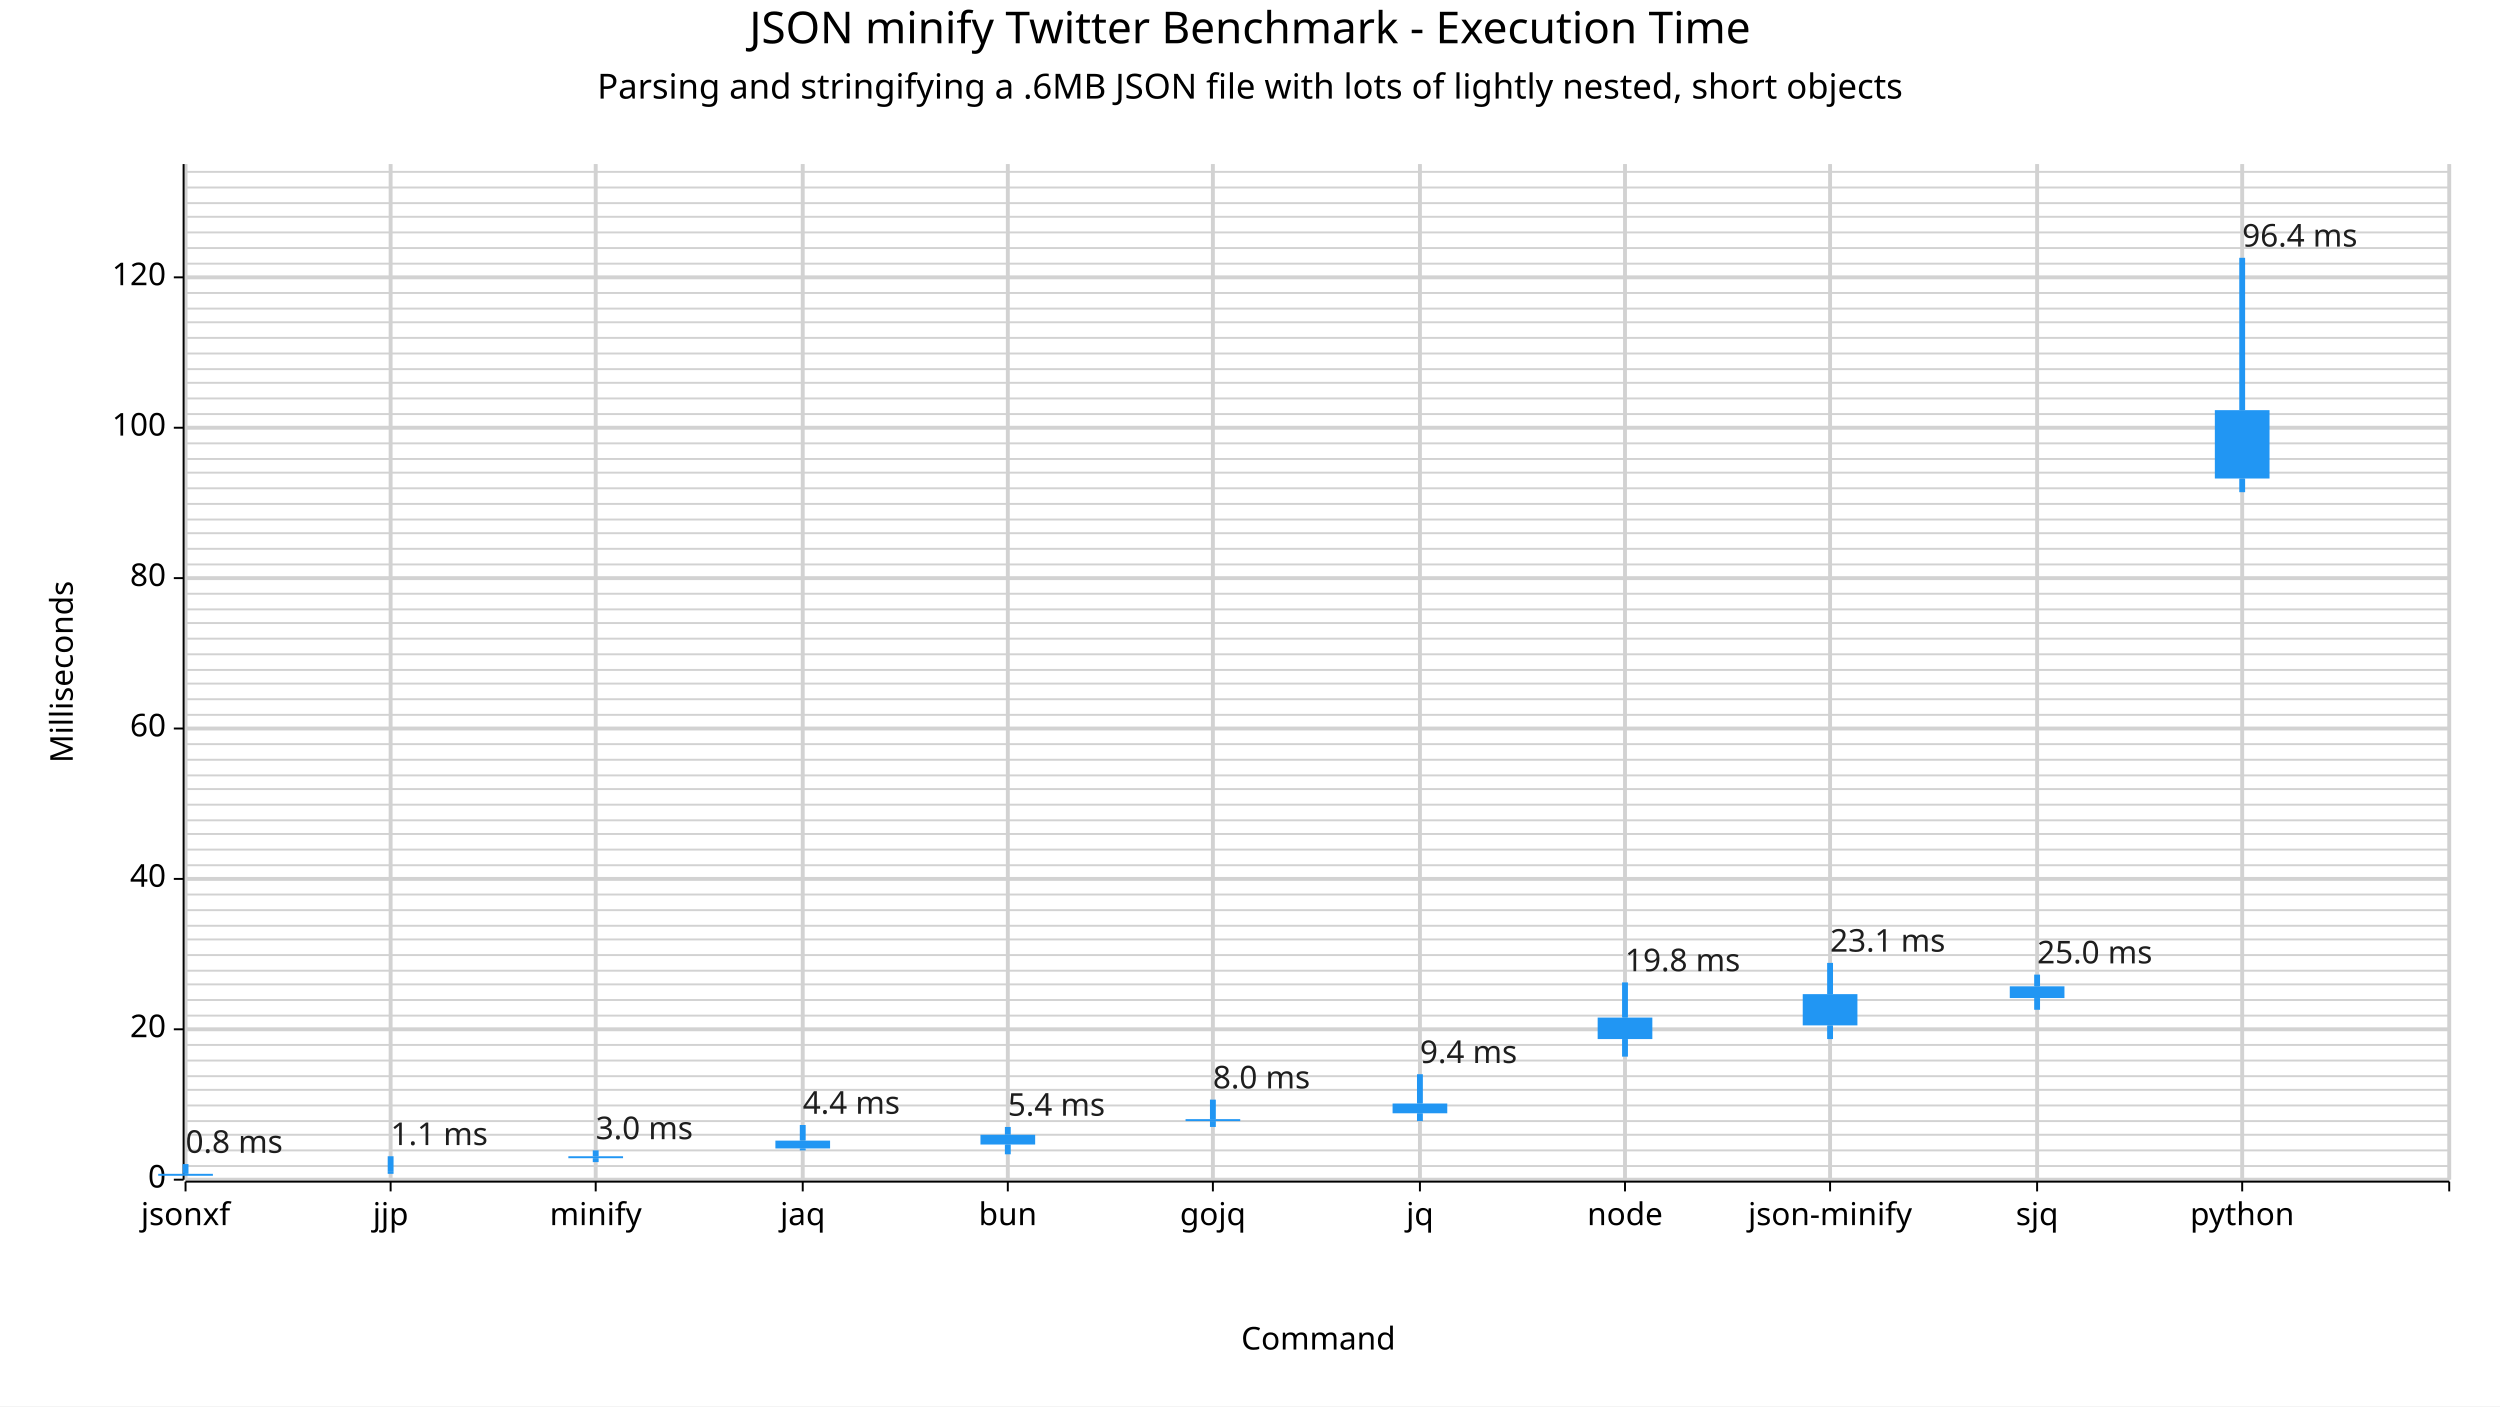
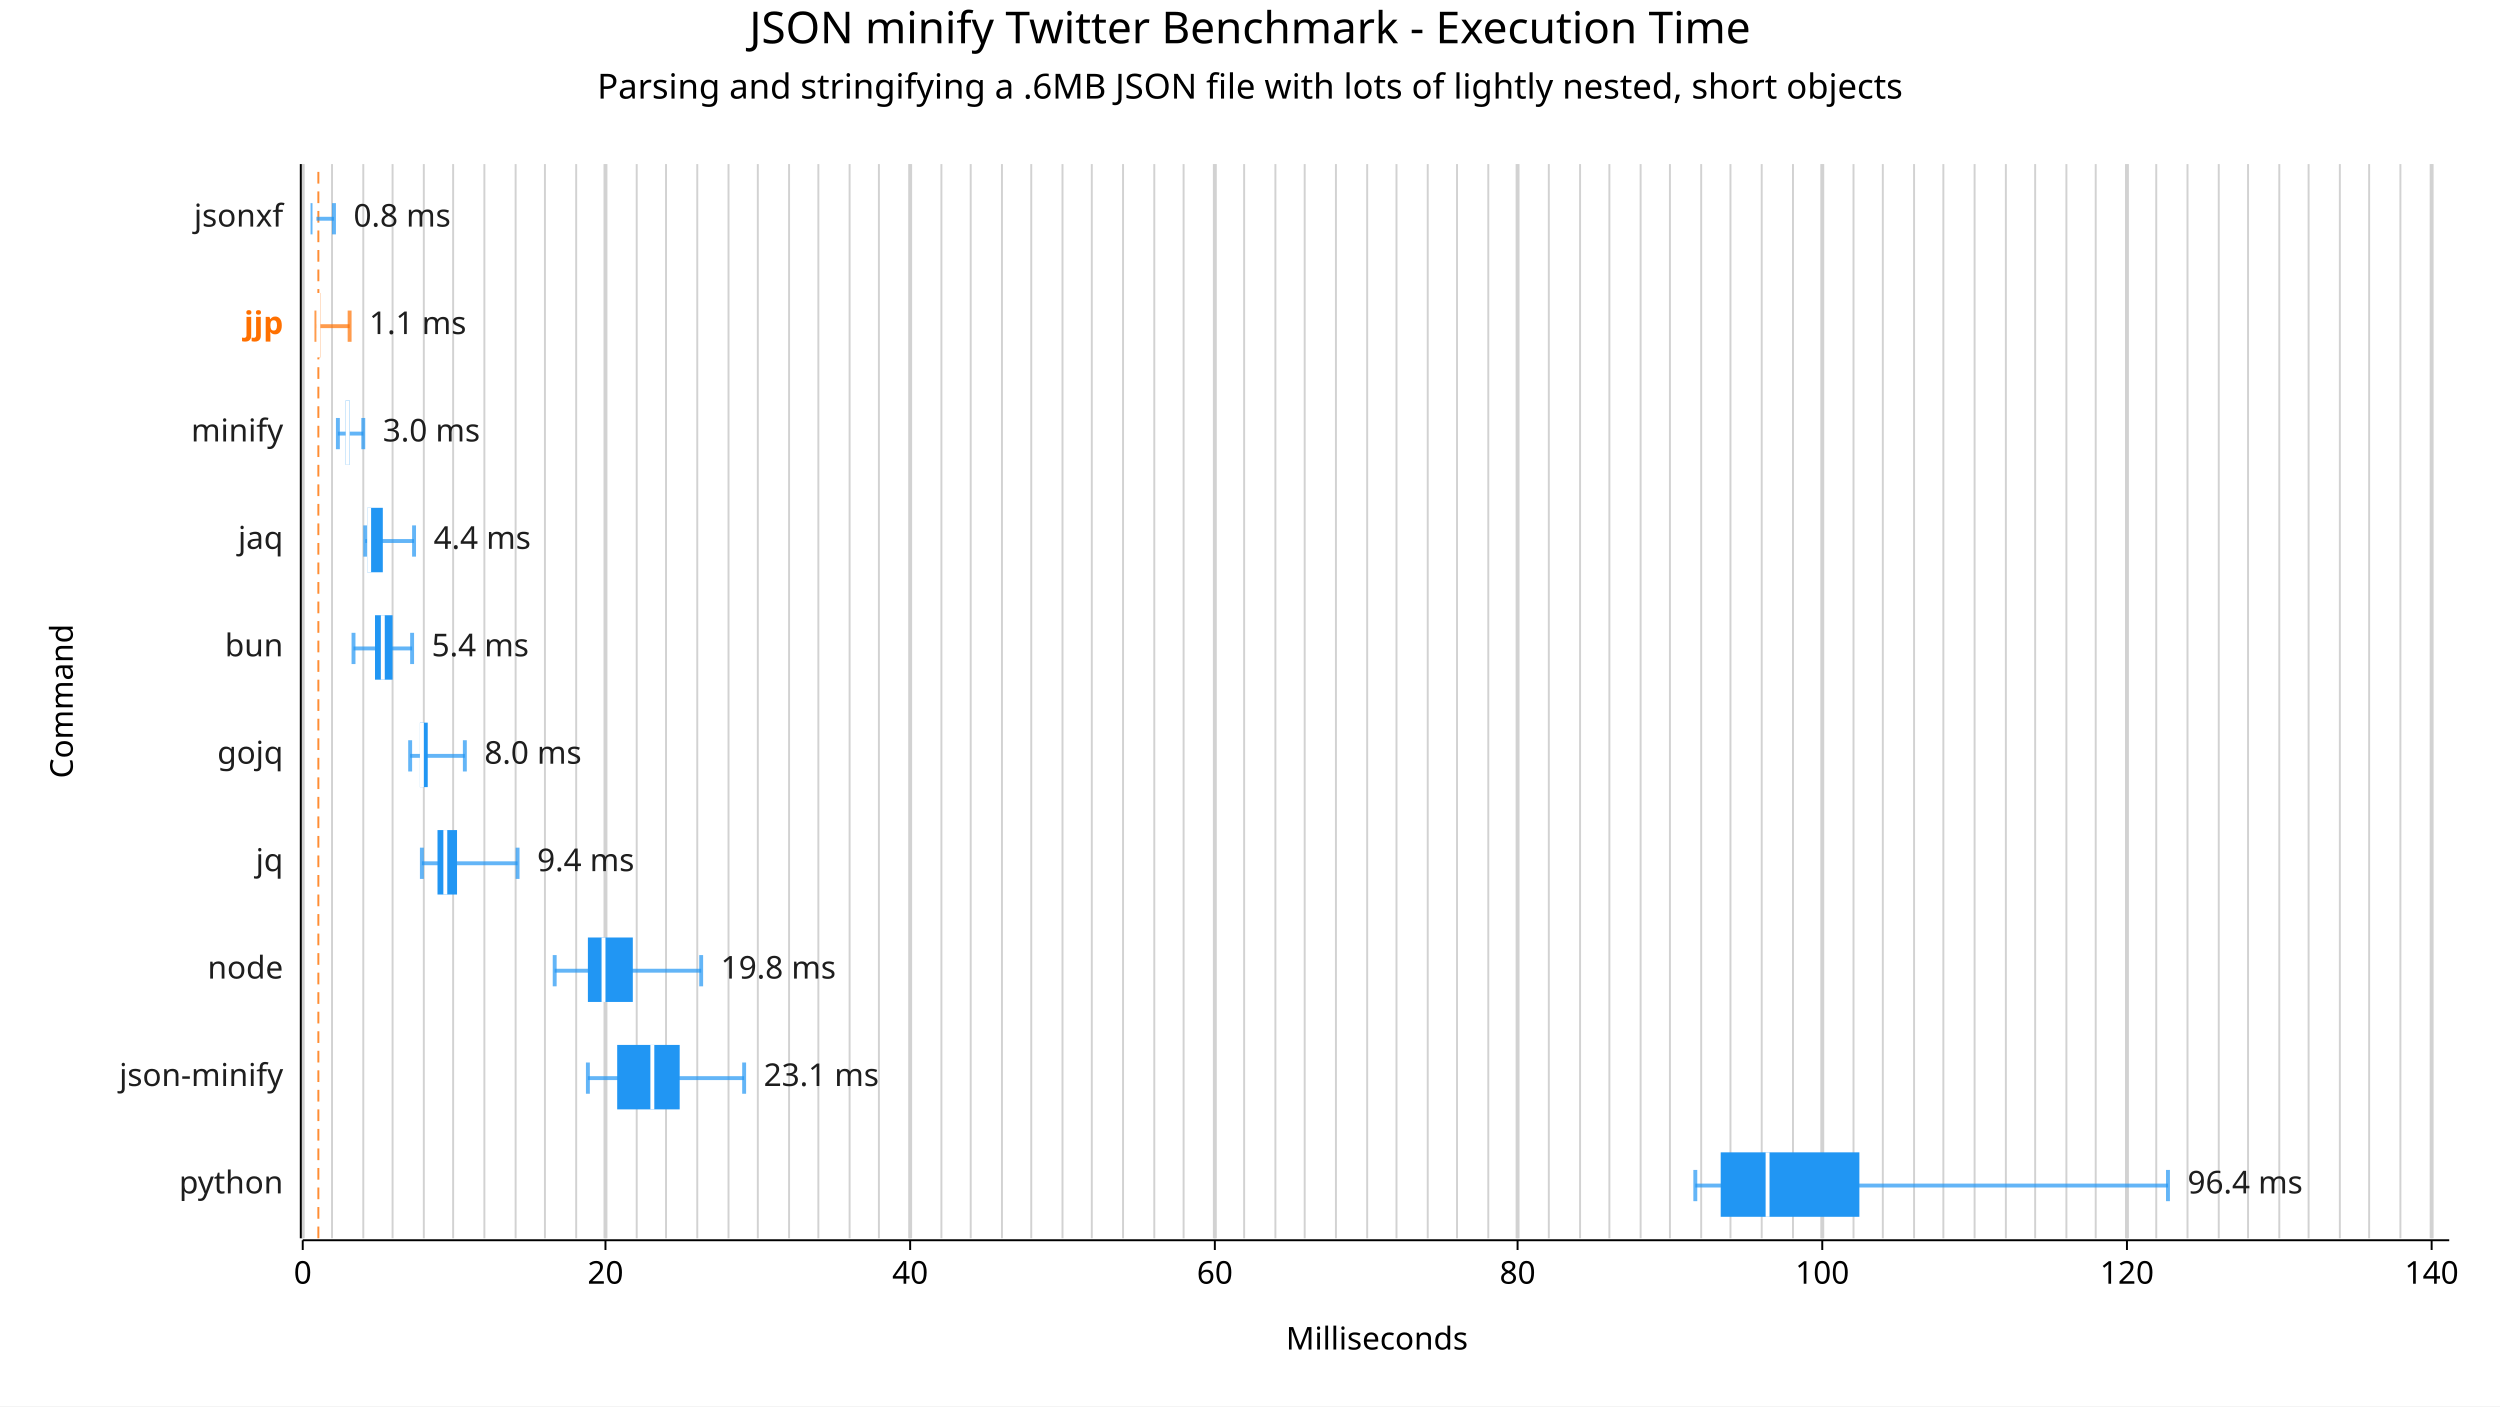
<svg xmlns="http://www.w3.org/2000/svg" width="1280" height="720" viewBox="0 0 1280 720">
  <rect x="0" y="0" width="1280" height="720" opacity="1" fill="#FFFFFF" stroke="none" />
  <text x="640" y="5" dy="0.76em" text-anchor="middle" font-family="sans-serif" font-size="22.581" opacity="1" fill="#000000">
JSON minify Twitter Benchmark - Execution Time
</text>
  <text x="640" y="37" dy="0.76em" text-anchor="middle" font-family="sans-serif" font-size="17.742" opacity="1" fill="#000000">
Parsing and stringifying a .6MB JSON file with lots of lightly nested, short objects
</text>
-   <line opacity="1" stroke="#D2D2D2" stroke-width="1" x1="95" y1="604" x2="95" y2="84" />
-   <line opacity="1" stroke="#D2D2D2" stroke-width="1" x1="200" y1="604" x2="200" y2="84" />
-   <line opacity="1" stroke="#D2D2D2" stroke-width="1" x1="305" y1="604" x2="305" y2="84" />
-   <line opacity="1" stroke="#D2D2D2" stroke-width="1" x1="411" y1="604" x2="411" y2="84" />
-   <line opacity="1" stroke="#D2D2D2" stroke-width="1" x1="516" y1="604" x2="516" y2="84" />
-   <line opacity="1" stroke="#D2D2D2" stroke-width="1" x1="621" y1="604" x2="621" y2="84" />
-   <line opacity="1" stroke="#D2D2D2" stroke-width="1" x1="727" y1="604" x2="727" y2="84" />
-   <line opacity="1" stroke="#D2D2D2" stroke-width="1" x1="832" y1="604" x2="832" y2="84" />
-   <line opacity="1" stroke="#D2D2D2" stroke-width="1" x1="937" y1="604" x2="937" y2="84" />
-   <line opacity="1" stroke="#D2D2D2" stroke-width="1" x1="1043" y1="604" x2="1043" y2="84" />
-   <line opacity="1" stroke="#D2D2D2" stroke-width="1" x1="1148" y1="604" x2="1148" y2="84" />
-   <line opacity="1" stroke="#D2D2D2" stroke-width="1" x1="1254" y1="604" x2="1254" y2="84" />
-   <line opacity="1" stroke="#D2D2D2" stroke-width="1" x1="95" y1="604" x2="1254" y2="604" />
-   <line opacity="1" stroke="#D2D2D2" stroke-width="1" x1="95" y1="597" x2="1254" y2="597" />
-   <line opacity="1" stroke="#D2D2D2" stroke-width="1" x1="95" y1="589" x2="1254" y2="589" />
-   <line opacity="1" stroke="#D2D2D2" stroke-width="1" x1="95" y1="581" x2="1254" y2="581" />
-   <line opacity="1" stroke="#D2D2D2" stroke-width="1" x1="95" y1="574" x2="1254" y2="574" />
-   <line opacity="1" stroke="#D2D2D2" stroke-width="1" x1="95" y1="566" x2="1254" y2="566" />
-   <line opacity="1" stroke="#D2D2D2" stroke-width="1" x1="95" y1="558" x2="1254" y2="558" />
-   <line opacity="1" stroke="#D2D2D2" stroke-width="1" x1="95" y1="551" x2="1254" y2="551" />
-   <line opacity="1" stroke="#D2D2D2" stroke-width="1" x1="95" y1="543" x2="1254" y2="543" />
-   <line opacity="1" stroke="#D2D2D2" stroke-width="1" x1="95" y1="535" x2="1254" y2="535" />
-   <line opacity="1" stroke="#D2D2D2" stroke-width="1" x1="95" y1="527" x2="1254" y2="527" />
-   <line opacity="1" stroke="#D2D2D2" stroke-width="1" x1="95" y1="520" x2="1254" y2="520" />
-   <line opacity="1" stroke="#D2D2D2" stroke-width="1" x1="95" y1="512" x2="1254" y2="512" />
-   <line opacity="1" stroke="#D2D2D2" stroke-width="1" x1="95" y1="504" x2="1254" y2="504" />
-   <line opacity="1" stroke="#D2D2D2" stroke-width="1" x1="95" y1="497" x2="1254" y2="497" />
-   <line opacity="1" stroke="#D2D2D2" stroke-width="1" x1="95" y1="489" x2="1254" y2="489" />
-   <line opacity="1" stroke="#D2D2D2" stroke-width="1" x1="95" y1="481" x2="1254" y2="481" />
-   <line opacity="1" stroke="#D2D2D2" stroke-width="1" x1="95" y1="474" x2="1254" y2="474" />
-   <line opacity="1" stroke="#D2D2D2" stroke-width="1" x1="95" y1="466" x2="1254" y2="466" />
-   <line opacity="1" stroke="#D2D2D2" stroke-width="1" x1="95" y1="458" x2="1254" y2="458" />
-   <line opacity="1" stroke="#D2D2D2" stroke-width="1" x1="95" y1="450" x2="1254" y2="450" />
-   <line opacity="1" stroke="#D2D2D2" stroke-width="1" x1="95" y1="443" x2="1254" y2="443" />
-   <line opacity="1" stroke="#D2D2D2" stroke-width="1" x1="95" y1="435" x2="1254" y2="435" />
-   <line opacity="1" stroke="#D2D2D2" stroke-width="1" x1="95" y1="427" x2="1254" y2="427" />
-   <line opacity="1" stroke="#D2D2D2" stroke-width="1" x1="95" y1="420" x2="1254" y2="420" />
-   <line opacity="1" stroke="#D2D2D2" stroke-width="1" x1="95" y1="412" x2="1254" y2="412" />
-   <line opacity="1" stroke="#D2D2D2" stroke-width="1" x1="95" y1="404" x2="1254" y2="404" />
-   <line opacity="1" stroke="#D2D2D2" stroke-width="1" x1="95" y1="397" x2="1254" y2="397" />
-   <line opacity="1" stroke="#D2D2D2" stroke-width="1" x1="95" y1="389" x2="1254" y2="389" />
-   <line opacity="1" stroke="#D2D2D2" stroke-width="1" x1="95" y1="381" x2="1254" y2="381" />
-   <line opacity="1" stroke="#D2D2D2" stroke-width="1" x1="95" y1="373" x2="1254" y2="373" />
-   <line opacity="1" stroke="#D2D2D2" stroke-width="1" x1="95" y1="366" x2="1254" y2="366" />
-   <line opacity="1" stroke="#D2D2D2" stroke-width="1" x1="95" y1="358" x2="1254" y2="358" />
-   <line opacity="1" stroke="#D2D2D2" stroke-width="1" x1="95" y1="350" x2="1254" y2="350" />
-   <line opacity="1" stroke="#D2D2D2" stroke-width="1" x1="95" y1="343" x2="1254" y2="343" />
-   <line opacity="1" stroke="#D2D2D2" stroke-width="1" x1="95" y1="335" x2="1254" y2="335" />
-   <line opacity="1" stroke="#D2D2D2" stroke-width="1" x1="95" y1="327" x2="1254" y2="327" />
-   <line opacity="1" stroke="#D2D2D2" stroke-width="1" x1="95" y1="319" x2="1254" y2="319" />
-   <line opacity="1" stroke="#D2D2D2" stroke-width="1" x1="95" y1="312" x2="1254" y2="312" />
-   <line opacity="1" stroke="#D2D2D2" stroke-width="1" x1="95" y1="304" x2="1254" y2="304" />
-   <line opacity="1" stroke="#D2D2D2" stroke-width="1" x1="95" y1="296" x2="1254" y2="296" />
-   <line opacity="1" stroke="#D2D2D2" stroke-width="1" x1="95" y1="289" x2="1254" y2="289" />
-   <line opacity="1" stroke="#D2D2D2" stroke-width="1" x1="95" y1="281" x2="1254" y2="281" />
-   <line opacity="1" stroke="#D2D2D2" stroke-width="1" x1="95" y1="273" x2="1254" y2="273" />
-   <line opacity="1" stroke="#D2D2D2" stroke-width="1" x1="95" y1="266" x2="1254" y2="266" />
-   <line opacity="1" stroke="#D2D2D2" stroke-width="1" x1="95" y1="258" x2="1254" y2="258" />
-   <line opacity="1" stroke="#D2D2D2" stroke-width="1" x1="95" y1="250" x2="1254" y2="250" />
-   <line opacity="1" stroke="#D2D2D2" stroke-width="1" x1="95" y1="242" x2="1254" y2="242" />
-   <line opacity="1" stroke="#D2D2D2" stroke-width="1" x1="95" y1="235" x2="1254" y2="235" />
-   <line opacity="1" stroke="#D2D2D2" stroke-width="1" x1="95" y1="227" x2="1254" y2="227" />
-   <line opacity="1" stroke="#D2D2D2" stroke-width="1" x1="95" y1="219" x2="1254" y2="219" />
-   <line opacity="1" stroke="#D2D2D2" stroke-width="1" x1="95" y1="212" x2="1254" y2="212" />
-   <line opacity="1" stroke="#D2D2D2" stroke-width="1" x1="95" y1="204" x2="1254" y2="204" />
-   <line opacity="1" stroke="#D2D2D2" stroke-width="1" x1="95" y1="196" x2="1254" y2="196" />
-   <line opacity="1" stroke="#D2D2D2" stroke-width="1" x1="95" y1="189" x2="1254" y2="189" />
-   <line opacity="1" stroke="#D2D2D2" stroke-width="1" x1="95" y1="181" x2="1254" y2="181" />
-   <line opacity="1" stroke="#D2D2D2" stroke-width="1" x1="95" y1="173" x2="1254" y2="173" />
-   <line opacity="1" stroke="#D2D2D2" stroke-width="1" x1="95" y1="165" x2="1254" y2="165" />
-   <line opacity="1" stroke="#D2D2D2" stroke-width="1" x1="95" y1="158" x2="1254" y2="158" />
-   <line opacity="1" stroke="#D2D2D2" stroke-width="1" x1="95" y1="150" x2="1254" y2="150" />
-   <line opacity="1" stroke="#D2D2D2" stroke-width="1" x1="95" y1="142" x2="1254" y2="142" />
-   <line opacity="1" stroke="#D2D2D2" stroke-width="1" x1="95" y1="135" x2="1254" y2="135" />
-   <line opacity="1" stroke="#D2D2D2" stroke-width="1" x1="95" y1="127" x2="1254" y2="127" />
-   <line opacity="1" stroke="#D2D2D2" stroke-width="1" x1="95" y1="119" x2="1254" y2="119" />
-   <line opacity="1" stroke="#D2D2D2" stroke-width="1" x1="95" y1="111" x2="1254" y2="111" />
-   <line opacity="1" stroke="#D2D2D2" stroke-width="1" x1="95" y1="104" x2="1254" y2="104" />
-   <line opacity="1" stroke="#D2D2D2" stroke-width="1" x1="95" y1="96" x2="1254" y2="96" />
-   <line opacity="1" stroke="#D2D2D2" stroke-width="1" x1="95" y1="88" x2="1254" y2="88" />
-   <text x="25" y="344" dy="0.76em" text-anchor="middle" font-family="sans-serif" font-size="16.129" opacity="1" fill="#000000" transform="rotate(270, 25, 344)">
+   <line opacity="1" stroke="#D2D2D2" stroke-width="1" x1="155" y1="634" x2="155" y2="84" />
+   <line opacity="1" stroke="#D2D2D2" stroke-width="1" x1="170" y1="634" x2="170" y2="84" />
+   <line opacity="1" stroke="#D2D2D2" stroke-width="1" x1="186" y1="634" x2="186" y2="84" />
+   <line opacity="1" stroke="#D2D2D2" stroke-width="1" x1="201" y1="634" x2="201" y2="84" />
+   <line opacity="1" stroke="#D2D2D2" stroke-width="1" x1="217" y1="634" x2="217" y2="84" />
+   <line opacity="1" stroke="#D2D2D2" stroke-width="1" x1="232" y1="634" x2="232" y2="84" />
+   <line opacity="1" stroke="#D2D2D2" stroke-width="1" x1="248" y1="634" x2="248" y2="84" />
+   <line opacity="1" stroke="#D2D2D2" stroke-width="1" x1="264" y1="634" x2="264" y2="84" />
+   <line opacity="1" stroke="#D2D2D2" stroke-width="1" x1="279" y1="634" x2="279" y2="84" />
+   <line opacity="1" stroke="#D2D2D2" stroke-width="1" x1="295" y1="634" x2="295" y2="84" />
+   <line opacity="1" stroke="#D2D2D2" stroke-width="1" x1="310" y1="634" x2="310" y2="84" />
+   <line opacity="1" stroke="#D2D2D2" stroke-width="1" x1="326" y1="634" x2="326" y2="84" />
+   <line opacity="1" stroke="#D2D2D2" stroke-width="1" x1="341" y1="634" x2="341" y2="84" />
+   <line opacity="1" stroke="#D2D2D2" stroke-width="1" x1="357" y1="634" x2="357" y2="84" />
+   <line opacity="1" stroke="#D2D2D2" stroke-width="1" x1="373" y1="634" x2="373" y2="84" />
+   <line opacity="1" stroke="#D2D2D2" stroke-width="1" x1="388" y1="634" x2="388" y2="84" />
+   <line opacity="1" stroke="#D2D2D2" stroke-width="1" x1="404" y1="634" x2="404" y2="84" />
+   <line opacity="1" stroke="#D2D2D2" stroke-width="1" x1="419" y1="634" x2="419" y2="84" />
+   <line opacity="1" stroke="#D2D2D2" stroke-width="1" x1="435" y1="634" x2="435" y2="84" />
+   <line opacity="1" stroke="#D2D2D2" stroke-width="1" x1="450" y1="634" x2="450" y2="84" />
+   <line opacity="1" stroke="#D2D2D2" stroke-width="1" x1="466" y1="634" x2="466" y2="84" />
+   <line opacity="1" stroke="#D2D2D2" stroke-width="1" x1="482" y1="634" x2="482" y2="84" />
+   <line opacity="1" stroke="#D2D2D2" stroke-width="1" x1="497" y1="634" x2="497" y2="84" />
+   <line opacity="1" stroke="#D2D2D2" stroke-width="1" x1="513" y1="634" x2="513" y2="84" />
+   <line opacity="1" stroke="#D2D2D2" stroke-width="1" x1="528" y1="634" x2="528" y2="84" />
+   <line opacity="1" stroke="#D2D2D2" stroke-width="1" x1="544" y1="634" x2="544" y2="84" />
+   <line opacity="1" stroke="#D2D2D2" stroke-width="1" x1="559" y1="634" x2="559" y2="84" />
+   <line opacity="1" stroke="#D2D2D2" stroke-width="1" x1="575" y1="634" x2="575" y2="84" />
+   <line opacity="1" stroke="#D2D2D2" stroke-width="1" x1="591" y1="634" x2="591" y2="84" />
+   <line opacity="1" stroke="#D2D2D2" stroke-width="1" x1="606" y1="634" x2="606" y2="84" />
+   <line opacity="1" stroke="#D2D2D2" stroke-width="1" x1="622" y1="634" x2="622" y2="84" />
+   <line opacity="1" stroke="#D2D2D2" stroke-width="1" x1="637" y1="634" x2="637" y2="84" />
+   <line opacity="1" stroke="#D2D2D2" stroke-width="1" x1="653" y1="634" x2="653" y2="84" />
+   <line opacity="1" stroke="#D2D2D2" stroke-width="1" x1="668" y1="634" x2="668" y2="84" />
+   <line opacity="1" stroke="#D2D2D2" stroke-width="1" x1="684" y1="634" x2="684" y2="84" />
+   <line opacity="1" stroke="#D2D2D2" stroke-width="1" x1="700" y1="634" x2="700" y2="84" />
+   <line opacity="1" stroke="#D2D2D2" stroke-width="1" x1="715" y1="634" x2="715" y2="84" />
+   <line opacity="1" stroke="#D2D2D2" stroke-width="1" x1="731" y1="634" x2="731" y2="84" />
+   <line opacity="1" stroke="#D2D2D2" stroke-width="1" x1="746" y1="634" x2="746" y2="84" />
+   <line opacity="1" stroke="#D2D2D2" stroke-width="1" x1="762" y1="634" x2="762" y2="84" />
+   <line opacity="1" stroke="#D2D2D2" stroke-width="1" x1="777" y1="634" x2="777" y2="84" />
+   <line opacity="1" stroke="#D2D2D2" stroke-width="1" x1="793" y1="634" x2="793" y2="84" />
+   <line opacity="1" stroke="#D2D2D2" stroke-width="1" x1="809" y1="634" x2="809" y2="84" />
+   <line opacity="1" stroke="#D2D2D2" stroke-width="1" x1="824" y1="634" x2="824" y2="84" />
+   <line opacity="1" stroke="#D2D2D2" stroke-width="1" x1="840" y1="634" x2="840" y2="84" />
+   <line opacity="1" stroke="#D2D2D2" stroke-width="1" x1="855" y1="634" x2="855" y2="84" />
+   <line opacity="1" stroke="#D2D2D2" stroke-width="1" x1="871" y1="634" x2="871" y2="84" />
+   <line opacity="1" stroke="#D2D2D2" stroke-width="1" x1="886" y1="634" x2="886" y2="84" />
+   <line opacity="1" stroke="#D2D2D2" stroke-width="1" x1="902" y1="634" x2="902" y2="84" />
+   <line opacity="1" stroke="#D2D2D2" stroke-width="1" x1="918" y1="634" x2="918" y2="84" />
+   <line opacity="1" stroke="#D2D2D2" stroke-width="1" x1="933" y1="634" x2="933" y2="84" />
+   <line opacity="1" stroke="#D2D2D2" stroke-width="1" x1="949" y1="634" x2="949" y2="84" />
+   <line opacity="1" stroke="#D2D2D2" stroke-width="1" x1="964" y1="634" x2="964" y2="84" />
+   <line opacity="1" stroke="#D2D2D2" stroke-width="1" x1="980" y1="634" x2="980" y2="84" />
+   <line opacity="1" stroke="#D2D2D2" stroke-width="1" x1="995" y1="634" x2="995" y2="84" />
+   <line opacity="1" stroke="#D2D2D2" stroke-width="1" x1="1011" y1="634" x2="1011" y2="84" />
+   <line opacity="1" stroke="#D2D2D2" stroke-width="1" x1="1027" y1="634" x2="1027" y2="84" />
+   <line opacity="1" stroke="#D2D2D2" stroke-width="1" x1="1042" y1="634" x2="1042" y2="84" />
+   <line opacity="1" stroke="#D2D2D2" stroke-width="1" x1="1058" y1="634" x2="1058" y2="84" />
+   <line opacity="1" stroke="#D2D2D2" stroke-width="1" x1="1073" y1="634" x2="1073" y2="84" />
+   <line opacity="1" stroke="#D2D2D2" stroke-width="1" x1="1089" y1="634" x2="1089" y2="84" />
+   <line opacity="1" stroke="#D2D2D2" stroke-width="1" x1="1104" y1="634" x2="1104" y2="84" />
+   <line opacity="1" stroke="#D2D2D2" stroke-width="1" x1="1120" y1="634" x2="1120" y2="84" />
+   <line opacity="1" stroke="#D2D2D2" stroke-width="1" x1="1136" y1="634" x2="1136" y2="84" />
+   <line opacity="1" stroke="#D2D2D2" stroke-width="1" x1="1151" y1="634" x2="1151" y2="84" />
+   <line opacity="1" stroke="#D2D2D2" stroke-width="1" x1="1167" y1="634" x2="1167" y2="84" />
+   <line opacity="1" stroke="#D2D2D2" stroke-width="1" x1="1182" y1="634" x2="1182" y2="84" />
+   <line opacity="1" stroke="#D2D2D2" stroke-width="1" x1="1198" y1="634" x2="1198" y2="84" />
+   <line opacity="1" stroke="#D2D2D2" stroke-width="1" x1="1213" y1="634" x2="1213" y2="84" />
+   <line opacity="1" stroke="#D2D2D2" stroke-width="1" x1="1229" y1="634" x2="1229" y2="84" />
+   <line opacity="1" stroke="#D2D2D2" stroke-width="1" x1="1245" y1="634" x2="1245" y2="84" />
+   <text x="25" y="359" dy="0.76em" text-anchor="middle" font-family="sans-serif" font-size="16.129" opacity="1" fill="#000000" transform="rotate(270, 25, 359)">
+ Command
+ </text>
+   <text x="705" y="695" dy="-0.5ex" text-anchor="middle" font-family="sans-serif" font-size="16.129" opacity="1" fill="#000000">
Milliseconds
</text>
-   <text x="675" y="695" dy="-0.5ex" text-anchor="middle" font-family="sans-serif" font-size="16.129" opacity="1" fill="#000000">
- Command
- </text>
-   <line opacity="1" stroke="#D2D2D2" stroke-width="2" x1="95" y1="604" x2="95" y2="84" />
-   <line opacity="1" stroke="#D2D2D2" stroke-width="2" x1="200" y1="604" x2="200" y2="84" />
-   <line opacity="1" stroke="#D2D2D2" stroke-width="2" x1="305" y1="604" x2="305" y2="84" />
-   <line opacity="1" stroke="#D2D2D2" stroke-width="2" x1="411" y1="604" x2="411" y2="84" />
-   <line opacity="1" stroke="#D2D2D2" stroke-width="2" x1="516" y1="604" x2="516" y2="84" />
-   <line opacity="1" stroke="#D2D2D2" stroke-width="2" x1="621" y1="604" x2="621" y2="84" />
-   <line opacity="1" stroke="#D2D2D2" stroke-width="2" x1="727" y1="604" x2="727" y2="84" />
-   <line opacity="1" stroke="#D2D2D2" stroke-width="2" x1="832" y1="604" x2="832" y2="84" />
-   <line opacity="1" stroke="#D2D2D2" stroke-width="2" x1="937" y1="604" x2="937" y2="84" />
-   <line opacity="1" stroke="#D2D2D2" stroke-width="2" x1="1043" y1="604" x2="1043" y2="84" />
-   <line opacity="1" stroke="#D2D2D2" stroke-width="2" x1="1148" y1="604" x2="1148" y2="84" />
-   <line opacity="1" stroke="#D2D2D2" stroke-width="2" x1="1254" y1="604" x2="1254" y2="84" />
-   <line opacity="1" stroke="#D2D2D2" stroke-width="2" x1="95" y1="604" x2="1254" y2="604" />
-   <line opacity="1" stroke="#D2D2D2" stroke-width="2" x1="95" y1="527" x2="1254" y2="527" />
-   <line opacity="1" stroke="#D2D2D2" stroke-width="2" x1="95" y1="450" x2="1254" y2="450" />
-   <line opacity="1" stroke="#D2D2D2" stroke-width="2" x1="95" y1="373" x2="1254" y2="373" />
-   <line opacity="1" stroke="#D2D2D2" stroke-width="2" x1="95" y1="296" x2="1254" y2="296" />
-   <line opacity="1" stroke="#D2D2D2" stroke-width="2" x1="95" y1="219" x2="1254" y2="219" />
-   <line opacity="1" stroke="#D2D2D2" stroke-width="2" x1="95" y1="142" x2="1254" y2="142" />
-   <polyline fill="none" opacity="1" stroke="#000000" stroke-width="1" points="94,84 94,604 " />
-   <text x="85" y="604" dy="0.5ex" text-anchor="end" font-family="sans-serif" font-size="16.129" opacity="1" fill="#000000">
+   <line opacity="1" stroke="#D2D2D2" stroke-width="2" x1="155" y1="634" x2="155" y2="84" />
+   <line opacity="1" stroke="#D2D2D2" stroke-width="2" x1="310" y1="634" x2="310" y2="84" />
+   <line opacity="1" stroke="#D2D2D2" stroke-width="2" x1="466" y1="634" x2="466" y2="84" />
+   <line opacity="1" stroke="#D2D2D2" stroke-width="2" x1="622" y1="634" x2="622" y2="84" />
+   <line opacity="1" stroke="#D2D2D2" stroke-width="2" x1="777" y1="634" x2="777" y2="84" />
+   <line opacity="1" stroke="#D2D2D2" stroke-width="2" x1="933" y1="634" x2="933" y2="84" />
+   <line opacity="1" stroke="#D2D2D2" stroke-width="2" x1="1089" y1="634" x2="1089" y2="84" />
+   <line opacity="1" stroke="#D2D2D2" stroke-width="2" x1="1245" y1="634" x2="1245" y2="84" />
+   <polyline fill="none" opacity="1" stroke="#000000" stroke-width="1" points="154,84 154,634 " />
+   <polyline fill="none" opacity="1" stroke="#000000" stroke-width="1" points="155,635 1254,635 " />
+   <text x="155" y="645" dy="0.76em" text-anchor="middle" font-family="sans-serif" font-size="16.129" opacity="1" fill="#000000">
0
</text>
-   <polyline fill="none" opacity="1" stroke="#000000" stroke-width="1" points="89,604 94,604 " />
-   <text x="85" y="527" dy="0.5ex" text-anchor="end" font-family="sans-serif" font-size="16.129" opacity="1" fill="#000000">
+   <polyline fill="none" opacity="1" stroke="#000000" stroke-width="1" points="155,635 155,640 " />
+   <text x="310" y="645" dy="0.76em" text-anchor="middle" font-family="sans-serif" font-size="16.129" opacity="1" fill="#000000">
20
</text>
-   <polyline fill="none" opacity="1" stroke="#000000" stroke-width="1" points="89,527 94,527 " />
-   <text x="85" y="450" dy="0.5ex" text-anchor="end" font-family="sans-serif" font-size="16.129" opacity="1" fill="#000000">
+   <polyline fill="none" opacity="1" stroke="#000000" stroke-width="1" points="310,635 310,640 " />
+   <text x="466" y="645" dy="0.76em" text-anchor="middle" font-family="sans-serif" font-size="16.129" opacity="1" fill="#000000">
40
</text>
-   <polyline fill="none" opacity="1" stroke="#000000" stroke-width="1" points="89,450 94,450 " />
-   <text x="85" y="373" dy="0.5ex" text-anchor="end" font-family="sans-serif" font-size="16.129" opacity="1" fill="#000000">
+   <polyline fill="none" opacity="1" stroke="#000000" stroke-width="1" points="466,635 466,640 " />
+   <text x="622" y="645" dy="0.76em" text-anchor="middle" font-family="sans-serif" font-size="16.129" opacity="1" fill="#000000">
60
</text>
-   <polyline fill="none" opacity="1" stroke="#000000" stroke-width="1" points="89,373 94,373 " />
-   <text x="85" y="296" dy="0.5ex" text-anchor="end" font-family="sans-serif" font-size="16.129" opacity="1" fill="#000000">
+   <polyline fill="none" opacity="1" stroke="#000000" stroke-width="1" points="622,635 622,640 " />
+   <text x="777" y="645" dy="0.76em" text-anchor="middle" font-family="sans-serif" font-size="16.129" opacity="1" fill="#000000">
80
</text>
-   <polyline fill="none" opacity="1" stroke="#000000" stroke-width="1" points="89,296 94,296 " />
-   <text x="85" y="219" dy="0.5ex" text-anchor="end" font-family="sans-serif" font-size="16.129" opacity="1" fill="#000000">
+   <polyline fill="none" opacity="1" stroke="#000000" stroke-width="1" points="777,635 777,640 " />
+   <text x="933" y="645" dy="0.76em" text-anchor="middle" font-family="sans-serif" font-size="16.129" opacity="1" fill="#000000">
100
</text>
-   <polyline fill="none" opacity="1" stroke="#000000" stroke-width="1" points="89,219 94,219 " />
-   <text x="85" y="142" dy="0.5ex" text-anchor="end" font-family="sans-serif" font-size="16.129" opacity="1" fill="#000000">
+   <polyline fill="none" opacity="1" stroke="#000000" stroke-width="1" points="933,635 933,640 " />
+   <text x="1089" y="645" dy="0.76em" text-anchor="middle" font-family="sans-serif" font-size="16.129" opacity="1" fill="#000000">
120
</text>
-   <polyline fill="none" opacity="1" stroke="#000000" stroke-width="1" points="89,142 94,142 " />
-   <polyline fill="none" opacity="1" stroke="#000000" stroke-width="1" points="95,605 1254,605 " />
-   <text x="95" y="615" dy="0.76em" text-anchor="middle" font-family="sans-serif" font-size="16.129" opacity="1" fill="#000000">
+   <polyline fill="none" opacity="1" stroke="#000000" stroke-width="1" points="1089,635 1089,640 " />
+   <text x="1245" y="645" dy="0.76em" text-anchor="middle" font-family="sans-serif" font-size="16.129" opacity="1" fill="#000000">
+ 140
+ </text>
+   <polyline fill="none" opacity="1" stroke="#000000" stroke-width="1" points="1245,635 1245,640 " />
+   <polyline fill="none" opacity="0.8" stroke="#FF7000" stroke-width="1" points="163,634 163,628 " />
+   <polyline fill="none" opacity="0.8" stroke="#FF7000" stroke-width="1" points="163,624 163,618 " />
+   <polyline fill="none" opacity="0.8" stroke="#FF7000" stroke-width="1" points="163,614 163,608 " />
+   <polyline fill="none" opacity="0.8" stroke="#FF7000" stroke-width="1" points="163,604 163,598 " />
+   <polyline fill="none" opacity="0.8" stroke="#FF7000" stroke-width="1" points="163,594 163,588 " />
+   <polyline fill="none" opacity="0.8" stroke="#FF7000" stroke-width="1" points="163,584 163,578 " />
+   <polyline fill="none" opacity="0.8" stroke="#FF7000" stroke-width="1" points="163,574 163,568 " />
+   <polyline fill="none" opacity="0.8" stroke="#FF7000" stroke-width="1" points="163,564 163,558 " />
+   <polyline fill="none" opacity="0.8" stroke="#FF7000" stroke-width="1" points="163,554 163,548 " />
+   <polyline fill="none" opacity="0.8" stroke="#FF7000" stroke-width="1" points="163,544 163,538 " />
+   <polyline fill="none" opacity="0.8" stroke="#FF7000" stroke-width="1" points="163,534 163,528 " />
+   <polyline fill="none" opacity="0.8" stroke="#FF7000" stroke-width="1" points="163,524 163,518 " />
+   <polyline fill="none" opacity="0.8" stroke="#FF7000" stroke-width="1" points="163,514 163,508 " />
+   <polyline fill="none" opacity="0.8" stroke="#FF7000" stroke-width="1" points="163,504 163,498 " />
+   <polyline fill="none" opacity="0.8" stroke="#FF7000" stroke-width="1" points="163,494 163,488 " />
+   <polyline fill="none" opacity="0.8" stroke="#FF7000" stroke-width="1" points="163,484 163,478 " />
+   <polyline fill="none" opacity="0.8" stroke="#FF7000" stroke-width="1" points="163,474 163,468 " />
+   <polyline fill="none" opacity="0.8" stroke="#FF7000" stroke-width="1" points="163,464 163,458 " />
+   <polyline fill="none" opacity="0.8" stroke="#FF7000" stroke-width="1" points="163,454 163,448 " />
+   <polyline fill="none" opacity="0.8" stroke="#FF7000" stroke-width="1" points="163,444 163,438 " />
+   <polyline fill="none" opacity="0.8" stroke="#FF7000" stroke-width="1" points="163,434 163,428 " />
+   <polyline fill="none" opacity="0.8" stroke="#FF7000" stroke-width="1" points="163,424 163,418 " />
+   <polyline fill="none" opacity="0.8" stroke="#FF7000" stroke-width="1" points="163,414 163,408 " />
+   <polyline fill="none" opacity="0.8" stroke="#FF7000" stroke-width="1" points="163,404 163,398 " />
+   <polyline fill="none" opacity="0.8" stroke="#FF7000" stroke-width="1" points="163,394 163,388 " />
+   <polyline fill="none" opacity="0.8" stroke="#FF7000" stroke-width="1" points="163,384 163,378 " />
+   <polyline fill="none" opacity="0.8" stroke="#FF7000" stroke-width="1" points="163,374 163,368 " />
+   <polyline fill="none" opacity="0.8" stroke="#FF7000" stroke-width="1" points="163,364 163,358 " />
+   <polyline fill="none" opacity="0.8" stroke="#FF7000" stroke-width="1" points="163,354 163,348 " />
+   <polyline fill="none" opacity="0.8" stroke="#FF7000" stroke-width="1" points="163,344 163,338 " />
+   <polyline fill="none" opacity="0.8" stroke="#FF7000" stroke-width="1" points="163,334 163,328 " />
+   <polyline fill="none" opacity="0.8" stroke="#FF7000" stroke-width="1" points="163,324 163,318 " />
+   <polyline fill="none" opacity="0.8" stroke="#FF7000" stroke-width="1" points="163,314 163,308 " />
+   <polyline fill="none" opacity="0.8" stroke="#FF7000" stroke-width="1" points="163,304 163,298 " />
+   <polyline fill="none" opacity="0.8" stroke="#FF7000" stroke-width="1" points="163,294 163,288 " />
+   <polyline fill="none" opacity="0.8" stroke="#FF7000" stroke-width="1" points="163,284 163,278 " />
+   <polyline fill="none" opacity="0.8" stroke="#FF7000" stroke-width="1" points="163,274 163,268 " />
+   <polyline fill="none" opacity="0.8" stroke="#FF7000" stroke-width="1" points="163,264 163,258 " />
+   <polyline fill="none" opacity="0.8" stroke="#FF7000" stroke-width="1" points="163,254 163,248 " />
+   <polyline fill="none" opacity="0.8" stroke="#FF7000" stroke-width="1" points="163,244 163,238 " />
+   <polyline fill="none" opacity="0.8" stroke="#FF7000" stroke-width="1" points="163,234 163,228 " />
+   <polyline fill="none" opacity="0.8" stroke="#FF7000" stroke-width="1" points="163,224 163,218 " />
+   <polyline fill="none" opacity="0.8" stroke="#FF7000" stroke-width="1" points="163,214 163,208 " />
+   <polyline fill="none" opacity="0.8" stroke="#FF7000" stroke-width="1" points="163,204 163,198 " />
+   <polyline fill="none" opacity="0.8" stroke="#FF7000" stroke-width="1" points="163,194 163,188 " />
+   <polyline fill="none" opacity="0.8" stroke="#FF7000" stroke-width="1" points="163,184 163,178 " />
+   <polyline fill="none" opacity="0.8" stroke="#FF7000" stroke-width="1" points="163,174 163,168 " />
+   <polyline fill="none" opacity="0.8" stroke="#FF7000" stroke-width="1" points="163,164 163,158 " />
+   <polyline fill="none" opacity="0.8" stroke="#FF7000" stroke-width="1" points="163,154 163,148 " />
+   <polyline fill="none" opacity="0.8" stroke="#FF7000" stroke-width="1" points="163,144 163,138 " />
+   <polyline fill="none" opacity="0.8" stroke="#FF7000" stroke-width="1" points="163,134 163,128 " />
+   <polyline fill="none" opacity="0.8" stroke="#FF7000" stroke-width="1" points="163,124 163,118 " />
+   <polyline fill="none" opacity="0.8" stroke="#FF7000" stroke-width="1" points="163,114 163,108 " />
+   <polyline fill="none" opacity="0.8" stroke="#FF7000" stroke-width="1" points="163,104 163,98 " />
+   <polyline fill="none" opacity="0.8" stroke="#FF7000" stroke-width="1" points="163,94 163,88 " />
+   <polyline fill="none" opacity="0.7" stroke="#2196F3" stroke-width="2" points="160,112 171,112 " />
+   <polyline fill="none" opacity="0.7" stroke="#2196F3" stroke-width="2" points="160,120 160,104 " />
+   <polyline fill="none" opacity="0.7" stroke="#2196F3" stroke-width="2" points="171,120 171,104 " />
+   <rect x="161" y="95" width="0" height="33" opacity="1" fill="#2196F3" stroke="none" />
+   <polyline fill="none" opacity="1" stroke="#FFFFFF" stroke-width="2" points="161,128 161,95 " />
+   <text x="181" y="112" dy="0.5ex" text-anchor="start" font-family="sans-serif" font-size="16.129" opacity="1" fill="#1E1E1E">
+ 0.8 ms
+ </text>
+   <text x="145" y="112" dy="0.5ex" text-anchor="end" font-family="sans-serif" font-size="16.129" opacity="1" fill="#1E1E1E">
jsonxf
</text>
-   <polyline fill="none" opacity="1" stroke="#000000" stroke-width="1" points="95,605 95,610 " />
-   <text x="200" y="615" dy="0.76em" text-anchor="middle" font-family="sans-serif" font-size="16.129" opacity="1" fill="#000000">
+   <polyline fill="none" opacity="0.7" stroke="#FF7000" stroke-width="2" points="162,167 179,167 " />
+   <polyline fill="none" opacity="0.7" stroke="#FF7000" stroke-width="2" points="162,175 162,159 " />
+   <polyline fill="none" opacity="0.7" stroke="#FF7000" stroke-width="2" points="179,175 179,159 " />
+   <rect x="163" y="150" width="1" height="33" opacity="1" fill="#FF7000" stroke="none" />
+   <polyline fill="none" opacity="1" stroke="#FFFFFF" stroke-width="2" points="163,183 163,150 " />
+   <text x="189" y="167" dy="0.5ex" text-anchor="start" font-family="sans-serif" font-size="16.129" opacity="1" fill="#1E1E1E">
+ 1.1 ms
+ </text>
+   <text x="145" y="167" dy="0.5ex" text-anchor="end" font-family="sans-serif" font-size="16.129" opacity="1" fill="#FF7000" font-weight="bold">
jjp
</text>
-   <polyline fill="none" opacity="1" stroke="#000000" stroke-width="1" points="200,605 200,610 " />
-   <text x="305" y="615" dy="0.76em" text-anchor="middle" font-family="sans-serif" font-size="16.129" opacity="1" fill="#000000">
+   <polyline fill="none" opacity="0.7" stroke="#2196F3" stroke-width="2" points="173,222 186,222 " />
+   <polyline fill="none" opacity="0.7" stroke="#2196F3" stroke-width="2" points="173,230 173,214 " />
+   <polyline fill="none" opacity="0.7" stroke="#2196F3" stroke-width="2" points="186,230 186,214 " />
+   <rect x="177" y="205" width="2" height="33" opacity="1" fill="#2196F3" stroke="none" />
+   <polyline fill="none" opacity="1" stroke="#FFFFFF" stroke-width="2" points="178,238 178,205 " />
+   <text x="196" y="222" dy="0.5ex" text-anchor="start" font-family="sans-serif" font-size="16.129" opacity="1" fill="#1E1E1E">
+ 3.0 ms
+ </text>
+   <text x="145" y="222" dy="0.5ex" text-anchor="end" font-family="sans-serif" font-size="16.129" opacity="1" fill="#1E1E1E">
minify
</text>
-   <polyline fill="none" opacity="1" stroke="#000000" stroke-width="1" points="305,605 305,610 " />
-   <text x="411" y="615" dy="0.76em" text-anchor="middle" font-family="sans-serif" font-size="16.129" opacity="1" fill="#000000">
+   <polyline fill="none" opacity="0.7" stroke="#2196F3" stroke-width="2" points="187,277 212,277 " />
+   <polyline fill="none" opacity="0.7" stroke="#2196F3" stroke-width="2" points="187,285 187,269 " />
+   <polyline fill="none" opacity="0.7" stroke="#2196F3" stroke-width="2" points="212,285 212,269 " />
+   <rect x="188" y="260" width="8" height="33" opacity="1" fill="#2196F3" stroke="none" />
+   <polyline fill="none" opacity="1" stroke="#FFFFFF" stroke-width="2" points="189,293 189,260 " />
+   <text x="222" y="277" dy="0.5ex" text-anchor="start" font-family="sans-serif" font-size="16.129" opacity="1" fill="#1E1E1E">
+ 4.4 ms
+ </text>
+   <text x="145" y="277" dy="0.5ex" text-anchor="end" font-family="sans-serif" font-size="16.129" opacity="1" fill="#1E1E1E">
jaq
</text>
-   <polyline fill="none" opacity="1" stroke="#000000" stroke-width="1" points="411,605 411,610 " />
-   <text x="516" y="615" dy="0.76em" text-anchor="middle" font-family="sans-serif" font-size="16.129" opacity="1" fill="#000000">
+   <polyline fill="none" opacity="0.7" stroke="#2196F3" stroke-width="2" points="181,332 211,332 " />
+   <polyline fill="none" opacity="0.7" stroke="#2196F3" stroke-width="2" points="181,340 181,324 " />
+   <polyline fill="none" opacity="0.7" stroke="#2196F3" stroke-width="2" points="211,340 211,324 " />
+   <rect x="192" y="315" width="9" height="33" opacity="1" fill="#2196F3" stroke="none" />
+   <polyline fill="none" opacity="1" stroke="#FFFFFF" stroke-width="2" points="196,348 196,315 " />
+   <text x="221" y="332" dy="0.5ex" text-anchor="start" font-family="sans-serif" font-size="16.129" opacity="1" fill="#1E1E1E">
+ 5.4 ms
+ </text>
+   <text x="145" y="332" dy="0.5ex" text-anchor="end" font-family="sans-serif" font-size="16.129" opacity="1" fill="#1E1E1E">
bun
</text>
-   <polyline fill="none" opacity="1" stroke="#000000" stroke-width="1" points="516,605 516,610 " />
-   <text x="621" y="615" dy="0.76em" text-anchor="middle" font-family="sans-serif" font-size="16.129" opacity="1" fill="#000000">
+   <polyline fill="none" opacity="0.7" stroke="#2196F3" stroke-width="2" points="210,387 238,387 " />
+   <polyline fill="none" opacity="0.7" stroke="#2196F3" stroke-width="2" points="210,395 210,379 " />
+   <polyline fill="none" opacity="0.7" stroke="#2196F3" stroke-width="2" points="238,395 238,379 " />
+   <rect x="215" y="370" width="4" height="33" opacity="1" fill="#2196F3" stroke="none" />
+   <polyline fill="none" opacity="1" stroke="#FFFFFF" stroke-width="2" points="216,403 216,370 " />
+   <text x="248" y="387" dy="0.5ex" text-anchor="start" font-family="sans-serif" font-size="16.129" opacity="1" fill="#1E1E1E">
+ 8.0 ms
+ </text>
+   <text x="145" y="387" dy="0.5ex" text-anchor="end" font-family="sans-serif" font-size="16.129" opacity="1" fill="#1E1E1E">
gojq
</text>
-   <polyline fill="none" opacity="1" stroke="#000000" stroke-width="1" points="621,605 621,610 " />
-   <text x="727" y="615" dy="0.76em" text-anchor="middle" font-family="sans-serif" font-size="16.129" opacity="1" fill="#000000">
+   <polyline fill="none" opacity="0.7" stroke="#2196F3" stroke-width="2" points="216,442 265,442 " />
+   <polyline fill="none" opacity="0.7" stroke="#2196F3" stroke-width="2" points="216,450 216,434 " />
+   <polyline fill="none" opacity="0.7" stroke="#2196F3" stroke-width="2" points="265,450 265,434 " />
+   <rect x="224" y="425" width="10" height="33" opacity="1" fill="#2196F3" stroke="none" />
+   <polyline fill="none" opacity="1" stroke="#FFFFFF" stroke-width="2" points="228,458 228,425 " />
+   <text x="275" y="442" dy="0.5ex" text-anchor="start" font-family="sans-serif" font-size="16.129" opacity="1" fill="#1E1E1E">
+ 9.4 ms
+ </text>
+   <text x="145" y="442" dy="0.5ex" text-anchor="end" font-family="sans-serif" font-size="16.129" opacity="1" fill="#1E1E1E">
jq
</text>
-   <polyline fill="none" opacity="1" stroke="#000000" stroke-width="1" points="727,605 727,610 " />
-   <text x="832" y="615" dy="0.76em" text-anchor="middle" font-family="sans-serif" font-size="16.129" opacity="1" fill="#000000">
+   <polyline fill="none" opacity="0.7" stroke="#2196F3" stroke-width="2" points="284,497 359,497 " />
+   <polyline fill="none" opacity="0.7" stroke="#2196F3" stroke-width="2" points="284,505 284,489 " />
+   <polyline fill="none" opacity="0.7" stroke="#2196F3" stroke-width="2" points="359,505 359,489 " />
+   <rect x="301" y="480" width="23" height="33" opacity="1" fill="#2196F3" stroke="none" />
+   <polyline fill="none" opacity="1" stroke="#FFFFFF" stroke-width="2" points="309,513 309,480 " />
+   <text x="369" y="497" dy="0.5ex" text-anchor="start" font-family="sans-serif" font-size="16.129" opacity="1" fill="#1E1E1E">
+ 19.8 ms
+ </text>
+   <text x="145" y="497" dy="0.5ex" text-anchor="end" font-family="sans-serif" font-size="16.129" opacity="1" fill="#1E1E1E">
node
</text>
-   <polyline fill="none" opacity="1" stroke="#000000" stroke-width="1" points="832,605 832,610 " />
-   <text x="937" y="615" dy="0.76em" text-anchor="middle" font-family="sans-serif" font-size="16.129" opacity="1" fill="#000000">
+   <polyline fill="none" opacity="0.7" stroke="#2196F3" stroke-width="2" points="301,552 381,552 " />
+   <polyline fill="none" opacity="0.7" stroke="#2196F3" stroke-width="2" points="301,560 301,544 " />
+   <polyline fill="none" opacity="0.7" stroke="#2196F3" stroke-width="2" points="381,560 381,544 " />
+   <rect x="316" y="535" width="32" height="33" opacity="1" fill="#2196F3" stroke="none" />
+   <polyline fill="none" opacity="1" stroke="#FFFFFF" stroke-width="2" points="334,568 334,535 " />
+   <text x="391" y="552" dy="0.5ex" text-anchor="start" font-family="sans-serif" font-size="16.129" opacity="1" fill="#1E1E1E">
+ 23.1 ms
+ </text>
+   <text x="145" y="552" dy="0.5ex" text-anchor="end" font-family="sans-serif" font-size="16.129" opacity="1" fill="#1E1E1E">
json-minify
</text>
-   <polyline fill="none" opacity="1" stroke="#000000" stroke-width="1" points="937,605 937,610 " />
-   <text x="1043" y="615" dy="0.76em" text-anchor="middle" font-family="sans-serif" font-size="16.129" opacity="1" fill="#000000">
- sjq
- </text>
-   <polyline fill="none" opacity="1" stroke="#000000" stroke-width="1" points="1043,605 1043,610 " />
-   <text x="1148" y="615" dy="0.76em" text-anchor="middle" font-family="sans-serif" font-size="16.129" opacity="1" fill="#000000">
+   <polyline fill="none" opacity="0.7" stroke="#2196F3" stroke-width="2" points="868,607 1110,607 " />
+   <polyline fill="none" opacity="0.7" stroke="#2196F3" stroke-width="2" points="868,615 868,599 " />
+   <polyline fill="none" opacity="0.7" stroke="#2196F3" stroke-width="2" points="1110,615 1110,599 " />
+   <rect x="881" y="590" width="71" height="33" opacity="1" fill="#2196F3" stroke="none" />
+   <polyline fill="none" opacity="1" stroke="#FFFFFF" stroke-width="2" points="905,623 905,590 " />
+   <text x="1120" y="607" dy="0.5ex" text-anchor="start" font-family="sans-serif" font-size="16.129" opacity="1" fill="#1E1E1E">
+ 96.4 ms
+ </text>
+   <text x="145" y="607" dy="0.5ex" text-anchor="end" font-family="sans-serif" font-size="16.129" opacity="1" fill="#1E1E1E">
python
</text>
-   <polyline fill="none" opacity="1" stroke="#000000" stroke-width="1" points="1148,605 1148,610 " />
-   <text x="1254" y="615" dy="0.76em" text-anchor="middle" font-family="sans-serif" font-size="16.129" opacity="1" fill="#000000">
- 
- </text>
-   <polyline fill="none" opacity="1" stroke="#000000" stroke-width="1" points="1254,605 1254,610 " />
-   <line opacity="1" stroke="#2196F3" stroke-width="3" x1="95" y1="601" x2="95" y2="596" />
-   <line opacity="1" stroke="#2196F3" stroke-width="3" x1="95" y1="602" x2="95" y2="602" />
-   <rect x="81" y="601" width="28" height="1" opacity="1" fill="#2196F3" stroke="none" />
-   <line opacity="1" stroke="#2196F3" stroke-width="3" x1="200" y1="600" x2="200" y2="592" />
-   <line opacity="1" stroke="#2196F3" stroke-width="3" x1="200" y1="601" x2="200" y2="600" />
-   <rect x="186" y="600" width="28" height="0" opacity="1" fill="#2196F3" stroke="none" />
-   <line opacity="1" stroke="#2196F3" stroke-width="3" x1="305" y1="592" x2="305" y2="589" />
-   <line opacity="1" stroke="#2196F3" stroke-width="3" x1="305" y1="595" x2="305" y2="593" />
-   <rect x="291" y="592" width="28" height="1" opacity="1" fill="#2196F3" stroke="none" />
-   <line opacity="1" stroke="#2196F3" stroke-width="3" x1="411" y1="584" x2="411" y2="576" />
-   <line opacity="1" stroke="#2196F3" stroke-width="3" x1="411" y1="589" x2="411" y2="588" />
-   <rect x="397" y="584" width="28" height="4" opacity="1" fill="#2196F3" stroke="none" />
-   <line opacity="1" stroke="#2196F3" stroke-width="3" x1="516" y1="581" x2="516" y2="577" />
-   <line opacity="1" stroke="#2196F3" stroke-width="3" x1="516" y1="591" x2="516" y2="586" />
-   <rect x="502" y="581" width="28" height="5" opacity="1" fill="#2196F3" stroke="none" />
-   <line opacity="1" stroke="#2196F3" stroke-width="3" x1="621" y1="573" x2="621" y2="563" />
-   <line opacity="1" stroke="#2196F3" stroke-width="3" x1="621" y1="577" x2="621" y2="574" />
-   <rect x="607" y="573" width="28" height="1" opacity="1" fill="#2196F3" stroke="none" />
-   <line opacity="1" stroke="#2196F3" stroke-width="3" x1="727" y1="565" x2="727" y2="550" />
-   <line opacity="1" stroke="#2196F3" stroke-width="3" x1="727" y1="574" x2="727" y2="570" />
-   <rect x="713" y="565" width="28" height="5" opacity="1" fill="#2196F3" stroke="none" />
-   <line opacity="1" stroke="#2196F3" stroke-width="3" x1="832" y1="521" x2="832" y2="503" />
-   <line opacity="1" stroke="#2196F3" stroke-width="3" x1="832" y1="541" x2="832" y2="532" />
-   <rect x="818" y="521" width="28" height="11" opacity="1" fill="#2196F3" stroke="none" />
-   <line opacity="1" stroke="#2196F3" stroke-width="3" x1="937" y1="509" x2="937" y2="493" />
-   <line opacity="1" stroke="#2196F3" stroke-width="3" x1="937" y1="532" x2="937" y2="525" />
-   <rect x="923" y="509" width="28" height="16" opacity="1" fill="#2196F3" stroke="none" />
-   <line opacity="1" stroke="#2196F3" stroke-width="3" x1="1043" y1="505" x2="1043" y2="499" />
-   <line opacity="1" stroke="#2196F3" stroke-width="3" x1="1043" y1="517" x2="1043" y2="511" />
-   <rect x="1029" y="505" width="28" height="6" opacity="1" fill="#2196F3" stroke="none" />
-   <line opacity="1" stroke="#2196F3" stroke-width="3" x1="1148" y1="210" x2="1148" y2="132" />
-   <line opacity="1" stroke="#2196F3" stroke-width="3" x1="1148" y1="252" x2="1148" y2="245" />
-   <rect x="1134" y="210" width="28" height="35" opacity="1" fill="#2196F3" stroke="none" />
-   <text x="95" y="578" dy="0.76em" text-anchor="start" font-family="sans-serif" font-size="16.129" opacity="1" fill="#1E1E1E">
- 0.8 ms
- </text>
-   <text x="200" y="574" dy="0.76em" text-anchor="start" font-family="sans-serif" font-size="16.129" opacity="1" fill="#1E1E1E">
- 1.1 ms
- </text>
-   <text x="305" y="571" dy="0.76em" text-anchor="start" font-family="sans-serif" font-size="16.129" opacity="1" fill="#1E1E1E">
- 3.0 ms
- </text>
-   <text x="411" y="558" dy="0.76em" text-anchor="start" font-family="sans-serif" font-size="16.129" opacity="1" fill="#1E1E1E">
- 4.4 ms
- </text>
-   <text x="516" y="559" dy="0.76em" text-anchor="start" font-family="sans-serif" font-size="16.129" opacity="1" fill="#1E1E1E">
- 5.4 ms
- </text>
-   <text x="621" y="545" dy="0.76em" text-anchor="start" font-family="sans-serif" font-size="16.129" opacity="1" fill="#1E1E1E">
- 8.0 ms
- </text>
-   <text x="727" y="532" dy="0.76em" text-anchor="start" font-family="sans-serif" font-size="16.129" opacity="1" fill="#1E1E1E">
- 9.4 ms
- </text>
-   <text x="832" y="485" dy="0.76em" text-anchor="start" font-family="sans-serif" font-size="16.129" opacity="1" fill="#1E1E1E">
- 19.8 ms
- </text>
-   <text x="937" y="475" dy="0.76em" text-anchor="start" font-family="sans-serif" font-size="16.129" opacity="1" fill="#1E1E1E">
- 23.1 ms
- </text>
-   <text x="1043" y="481" dy="0.76em" text-anchor="start" font-family="sans-serif" font-size="16.129" opacity="1" fill="#1E1E1E">
- 25.0 ms
- </text>
-   <text x="1148" y="114" dy="0.76em" text-anchor="start" font-family="sans-serif" font-size="16.129" opacity="1" fill="#1E1E1E">
- 96.4 ms
- </text>
</svg>
